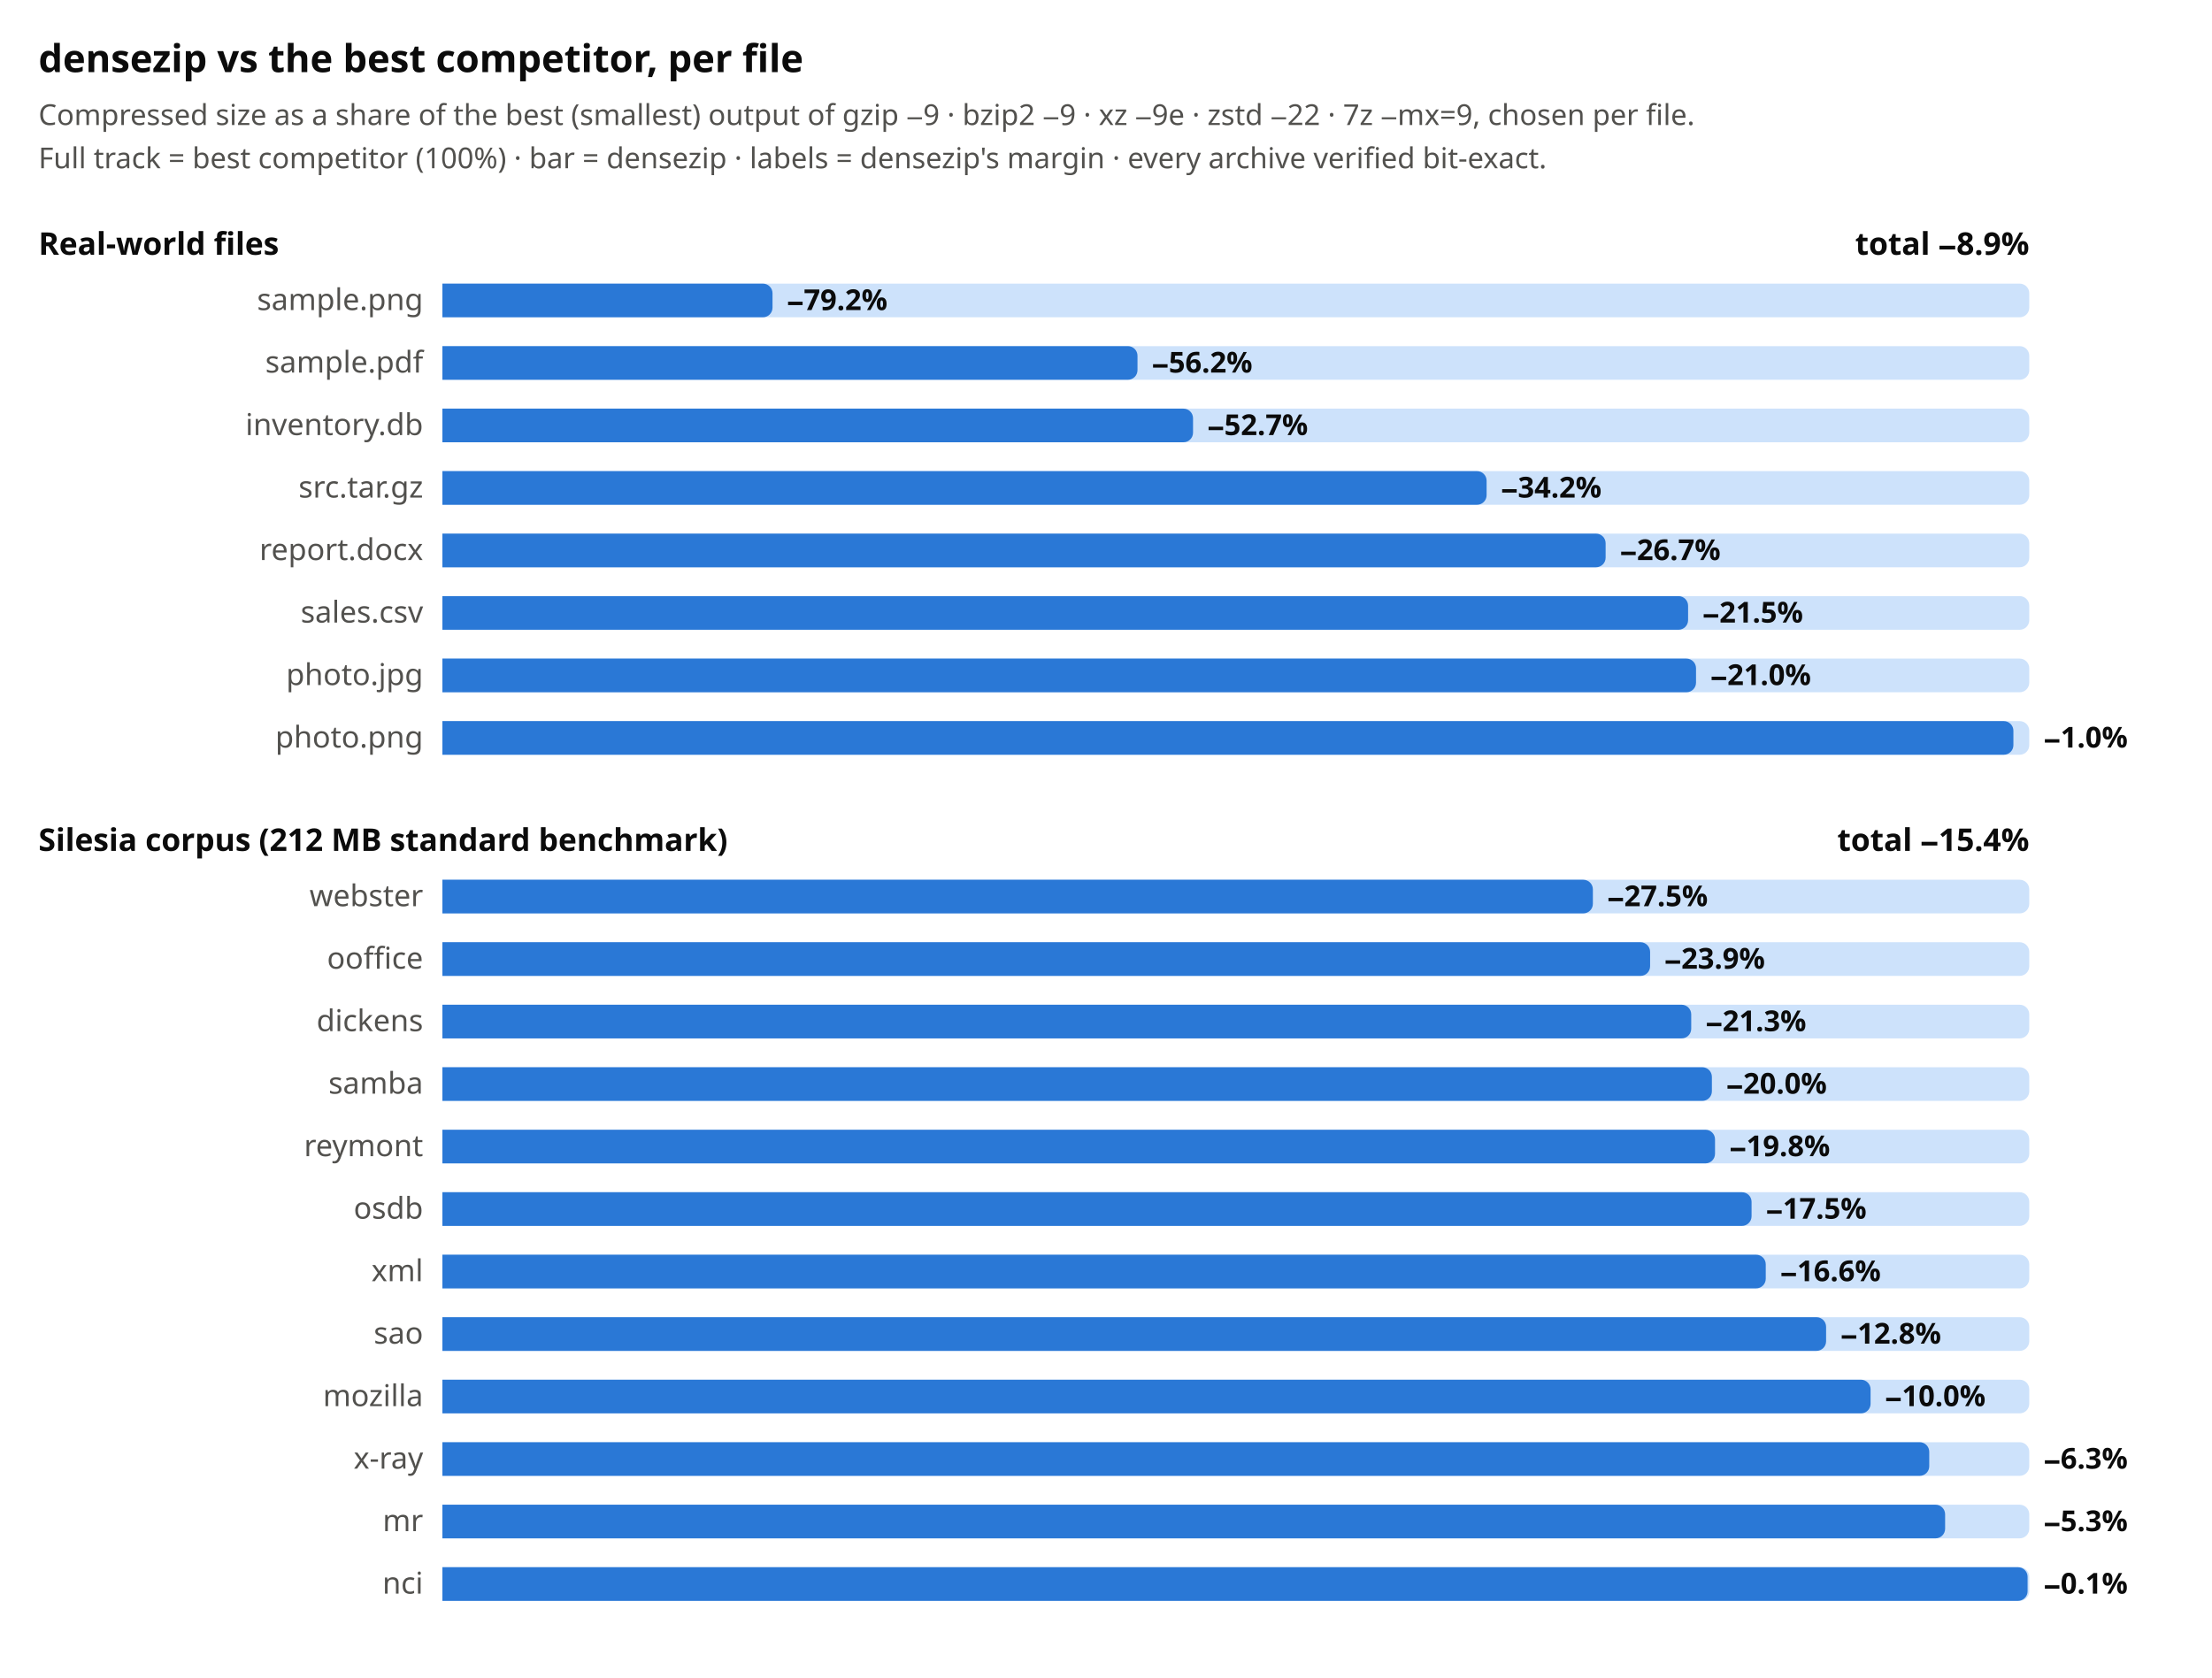
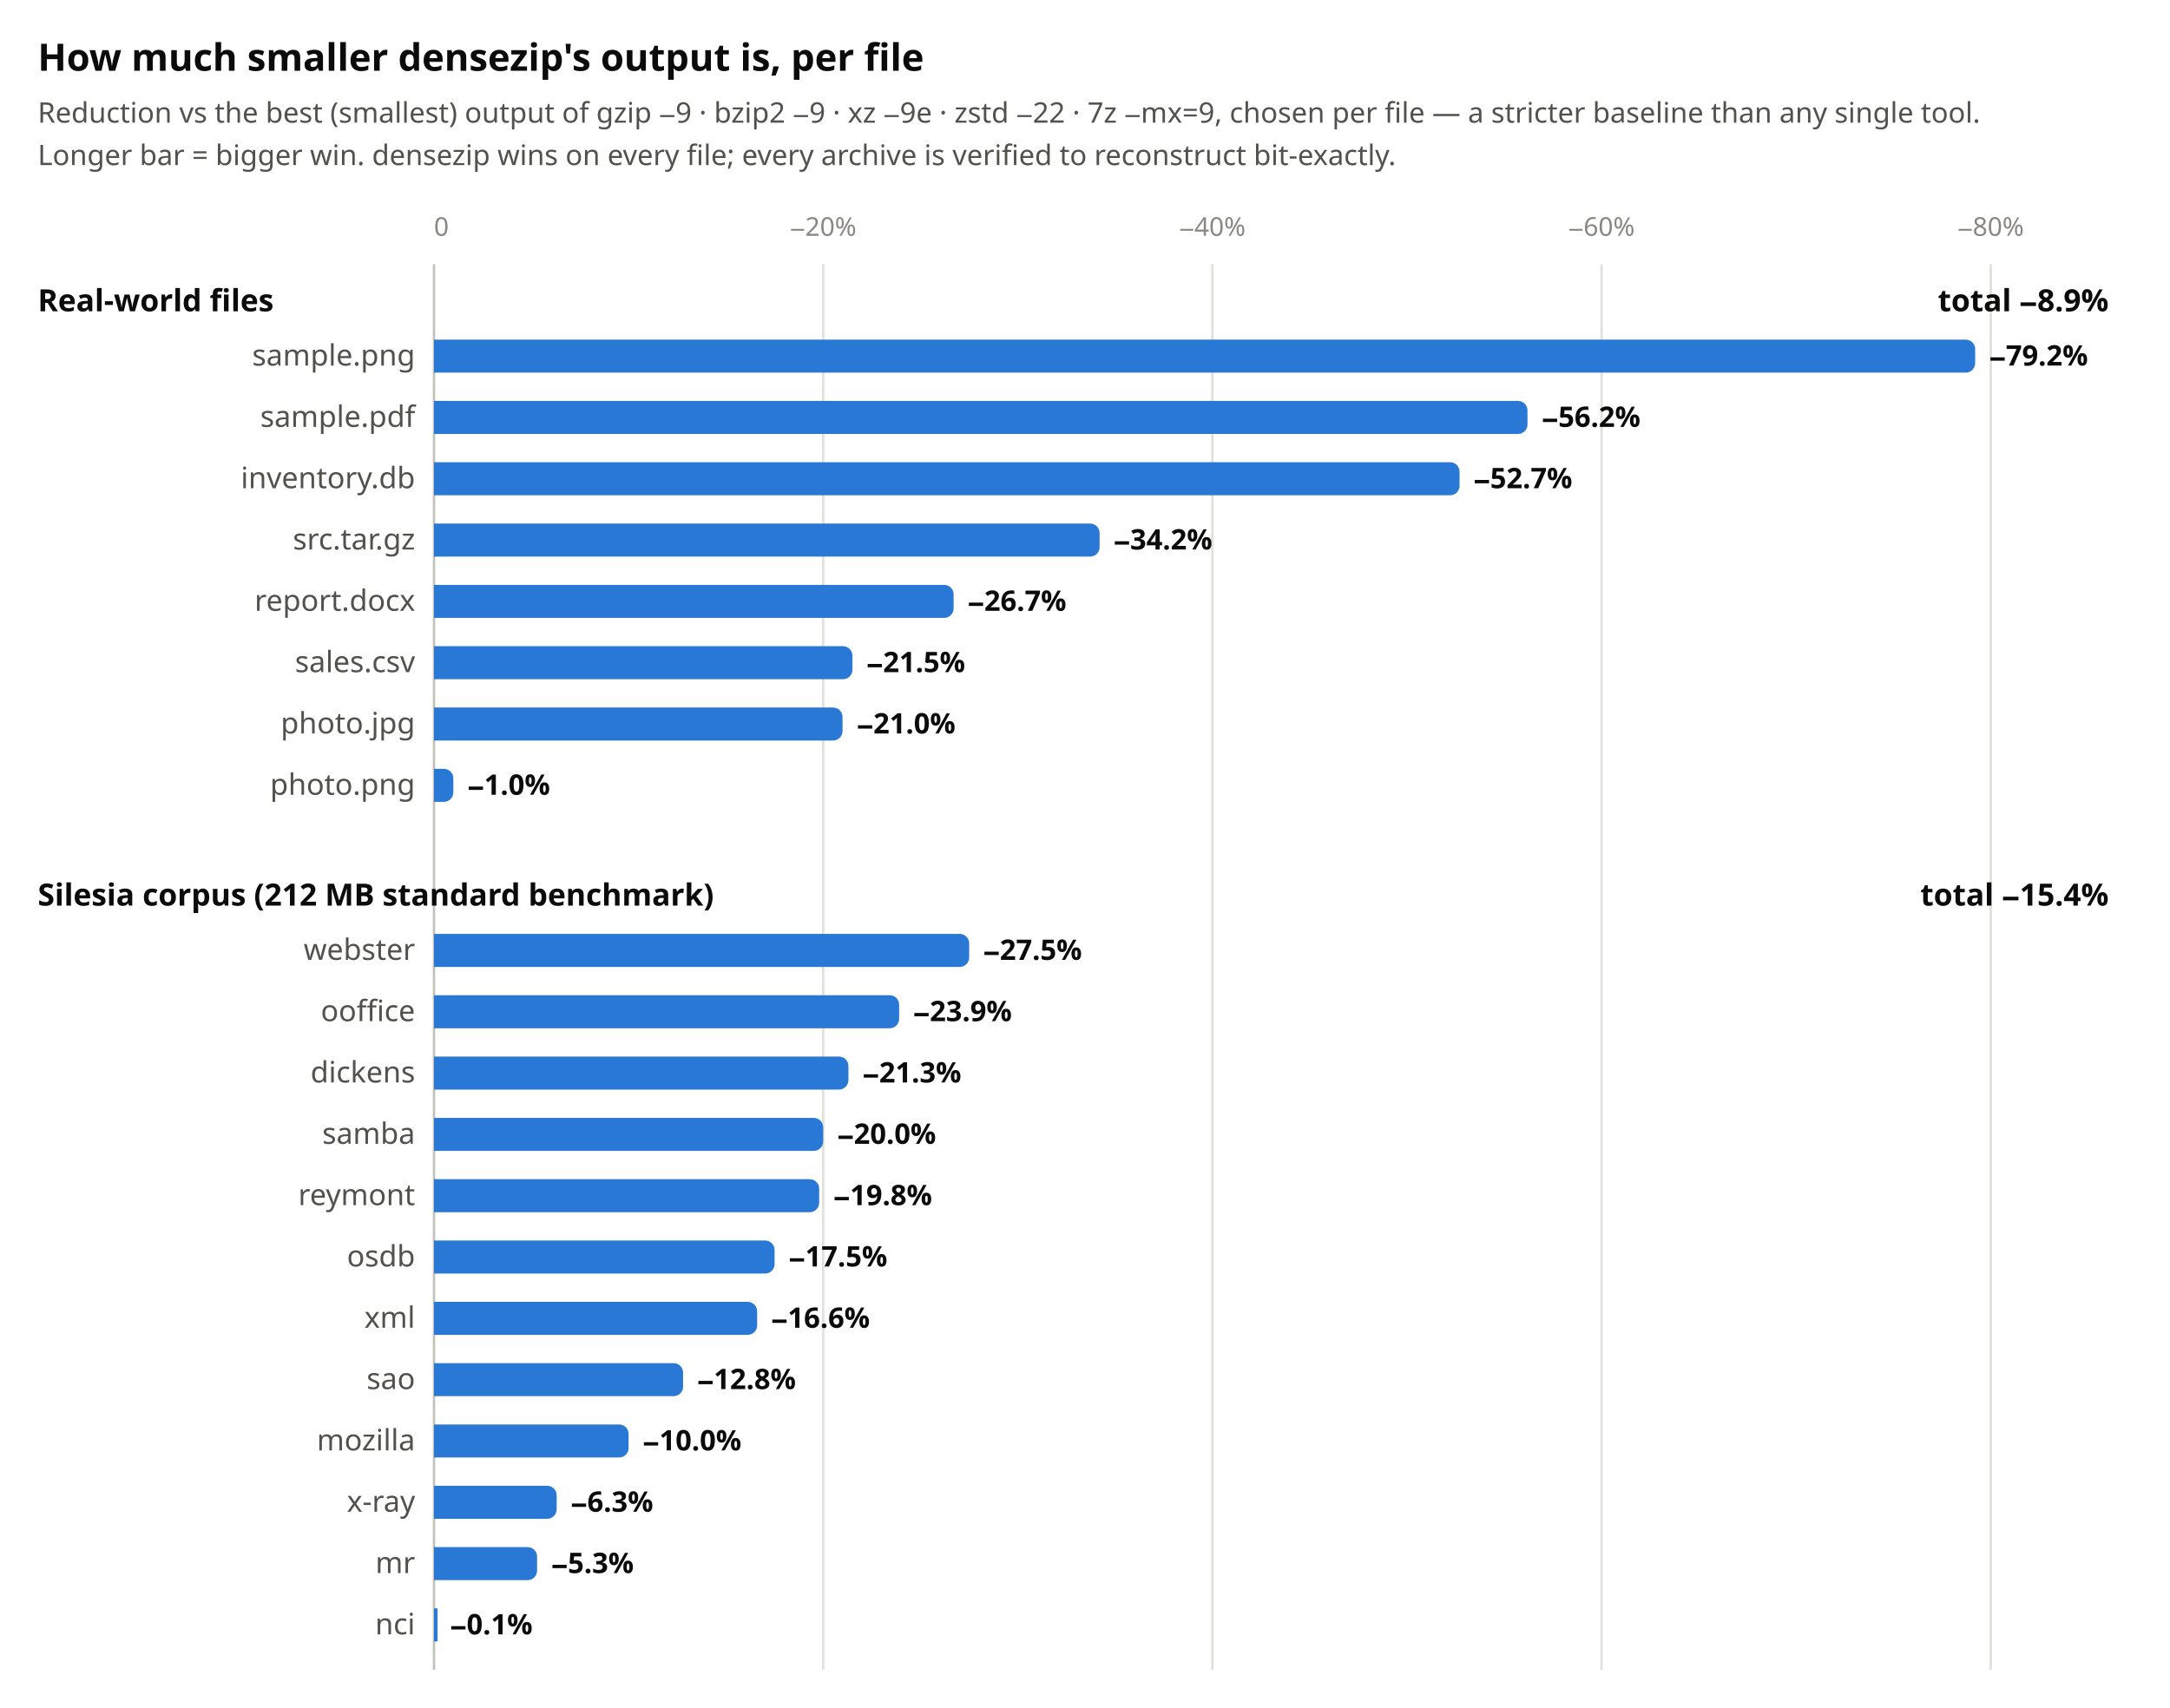
- <svg xmlns="http://www.w3.org/2000/svg" width="920" height="698" viewBox="0 0 920 698" font-family="-apple-system,BlinkMacSystemFont,'Segoe UI','Noto Sans',Helvetica,Arial,sans-serif" role="img" aria-label="densezip beats the best competitor on all 20 benchmark files">
-   <text x="16" y="30" font-size="16" fill="#0b0b0b" font-weight="600" text-anchor="start">densezip vs the best competitor, per file</text>
-   <text x="16" y="52" font-size="12" fill="#52514e" font-weight="normal" text-anchor="start">Compressed size as a share of the best (smallest) output of gzip −9 · bzip2 −9 · xz −9e · zstd −22 · 7z −mx=9, chosen per file.</text>
-   <text x="16" y="70" font-size="12" fill="#52514e" font-weight="normal" text-anchor="start">Full track = best competitor (100%) · bar = densezip · labels = densezip's margin · every archive verified bit-exact.</text>
-   <text x="16" y="106" font-size="13" fill="#0b0b0b" font-weight="600" text-anchor="start">Real-world files</text>
-   <text x="844" y="106" font-size="13" fill="#0b0b0b" font-weight="600" text-anchor="end">total −8.9%</text>
-   <text x="176" y="129" font-size="12.5" fill="#52514e" font-weight="normal" text-anchor="end">sample.png</text>
-   <path d="M184,118 h656.0 a4,4 0 0 1 4,4 v6 a4,4 0 0 1 -4,4 h-656.0 z" fill="#cde2fb" />
-   <path d="M184,118 h133.3 a4,4 0 0 1 4,4 v6 a4,4 0 0 1 -4,4 h-133.3 z" fill="#2a78d6" />
-   <text x="327.28" y="129" font-size="12" fill="#0b0b0b" font-weight="600" text-anchor="start">−79.2%</text>
-   <text x="176" y="155" font-size="12.5" fill="#52514e" font-weight="normal" text-anchor="end">sample.pdf</text>
-   <path d="M184,144 h656.0 a4,4 0 0 1 4,4 v6 a4,4 0 0 1 -4,4 h-656.0 z" fill="#cde2fb" />
-   <path d="M184,144 h285.1 a4,4 0 0 1 4,4 v6 a4,4 0 0 1 -4,4 h-285.1 z" fill="#2a78d6" />
-   <text x="479.08" y="155" font-size="12" fill="#0b0b0b" font-weight="600" text-anchor="start">−56.2%</text>
-   <text x="176" y="181" font-size="12.5" fill="#52514e" font-weight="normal" text-anchor="end">inventory.db</text>
-   <path d="M184,170 h656.0 a4,4 0 0 1 4,4 v6 a4,4 0 0 1 -4,4 h-656.0 z" fill="#cde2fb" />
-   <path d="M184,170 h308.2 a4,4 0 0 1 4,4 v6 a4,4 0 0 1 -4,4 h-308.2 z" fill="#2a78d6" />
-   <text x="502.18" y="181" font-size="12" fill="#0b0b0b" font-weight="600" text-anchor="start">−52.7%</text>
-   <text x="176" y="207" font-size="12.5" fill="#52514e" font-weight="normal" text-anchor="end">src.tar.gz</text>
-   <path d="M184,196 h656.0 a4,4 0 0 1 4,4 v6 a4,4 0 0 1 -4,4 h-656.0 z" fill="#cde2fb" />
-   <path d="M184,196 h430.3 a4,4 0 0 1 4,4 v6 a4,4 0 0 1 -4,4 h-430.3 z" fill="#2a78d6" />
-   <text x="624.28" y="207" font-size="12" fill="#0b0b0b" font-weight="600" text-anchor="start">−34.2%</text>
-   <text x="176" y="233" font-size="12.5" fill="#52514e" font-weight="normal" text-anchor="end">report.docx</text>
-   <path d="M184,222 h656.0 a4,4 0 0 1 4,4 v6 a4,4 0 0 1 -4,4 h-656.0 z" fill="#cde2fb" />
-   <path d="M184,222 h479.8 a4,4 0 0 1 4,4 v6 a4,4 0 0 1 -4,4 h-479.8 z" fill="#2a78d6" />
-   <text x="673.78" y="233" font-size="12" fill="#0b0b0b" font-weight="600" text-anchor="start">−26.7%</text>
-   <text x="176" y="259" font-size="12.5" fill="#52514e" font-weight="normal" text-anchor="end">sales.csv</text>
-   <path d="M184,248 h656.0 a4,4 0 0 1 4,4 v6 a4,4 0 0 1 -4,4 h-656.0 z" fill="#cde2fb" />
-   <path d="M184,248 h514.1 a4,4 0 0 1 4,4 v6 a4,4 0 0 1 -4,4 h-514.1 z" fill="#2a78d6" />
-   <text x="708.1" y="259" font-size="12" fill="#0b0b0b" font-weight="600" text-anchor="start">−21.5%</text>
-   <text x="176" y="285" font-size="12.5" fill="#52514e" font-weight="normal" text-anchor="end">photo.jpg</text>
-   <path d="M184,274 h656.0 a4,4 0 0 1 4,4 v6 a4,4 0 0 1 -4,4 h-656.0 z" fill="#cde2fb" />
-   <path d="M184,274 h517.4 a4,4 0 0 1 4,4 v6 a4,4 0 0 1 -4,4 h-517.4 z" fill="#2a78d6" />
-   <text x="711.4" y="285" font-size="12" fill="#0b0b0b" font-weight="600" text-anchor="start">−21.0%</text>
-   <text x="176" y="311" font-size="12.5" fill="#52514e" font-weight="normal" text-anchor="end">photo.png</text>
-   <path d="M184,300 h656.0 a4,4 0 0 1 4,4 v6 a4,4 0 0 1 -4,4 h-656.0 z" fill="#cde2fb" />
-   <path d="M184,300 h649.4 a4,4 0 0 1 4,4 v6 a4,4 0 0 1 -4,4 h-649.4 z" fill="#2a78d6" />
-   <text x="850" y="311" font-size="12" fill="#0b0b0b" font-weight="600" text-anchor="start">−1.0%</text>
-   <text x="16" y="354" font-size="13" fill="#0b0b0b" font-weight="600" text-anchor="start">Silesia corpus (212 MB standard benchmark)</text>
-   <text x="844" y="354" font-size="13" fill="#0b0b0b" font-weight="600" text-anchor="end">total −15.4%</text>
-   <text x="176" y="377" font-size="12.5" fill="#52514e" font-weight="normal" text-anchor="end">webster</text>
-   <path d="M184,366 h656.0 a4,4 0 0 1 4,4 v6 a4,4 0 0 1 -4,4 h-656.0 z" fill="#cde2fb" />
-   <path d="M184,366 h474.5 a4,4 0 0 1 4,4 v6 a4,4 0 0 1 -4,4 h-474.5 z" fill="#2a78d6" />
-   <text x="668.5" y="377" font-size="12" fill="#0b0b0b" font-weight="600" text-anchor="start">−27.5%</text>
-   <text x="176" y="403" font-size="12.5" fill="#52514e" font-weight="normal" text-anchor="end">ooffice</text>
-   <path d="M184,392 h656.0 a4,4 0 0 1 4,4 v6 a4,4 0 0 1 -4,4 h-656.0 z" fill="#cde2fb" />
-   <path d="M184,392 h498.3 a4,4 0 0 1 4,4 v6 a4,4 0 0 1 -4,4 h-498.3 z" fill="#2a78d6" />
-   <text x="692.26" y="403" font-size="12" fill="#0b0b0b" font-weight="600" text-anchor="start">−23.9%</text>
-   <text x="176" y="429" font-size="12.5" fill="#52514e" font-weight="normal" text-anchor="end">dickens</text>
-   <path d="M184,418 h656.0 a4,4 0 0 1 4,4 v6 a4,4 0 0 1 -4,4 h-656.0 z" fill="#cde2fb" />
-   <path d="M184,418 h515.4 a4,4 0 0 1 4,4 v6 a4,4 0 0 1 -4,4 h-515.4 z" fill="#2a78d6" />
-   <text x="709.42" y="429" font-size="12" fill="#0b0b0b" font-weight="600" text-anchor="start">−21.3%</text>
-   <text x="176" y="455" font-size="12.5" fill="#52514e" font-weight="normal" text-anchor="end">samba</text>
-   <path d="M184,444 h656.0 a4,4 0 0 1 4,4 v6 a4,4 0 0 1 -4,4 h-656.0 z" fill="#cde2fb" />
-   <path d="M184,444 h524.0 a4,4 0 0 1 4,4 v6 a4,4 0 0 1 -4,4 h-524.0 z" fill="#2a78d6" />
-   <text x="718.0" y="455" font-size="12" fill="#0b0b0b" font-weight="600" text-anchor="start">−20.0%</text>
-   <text x="176" y="481" font-size="12.5" fill="#52514e" font-weight="normal" text-anchor="end">reymont</text>
-   <path d="M184,470 h656.0 a4,4 0 0 1 4,4 v6 a4,4 0 0 1 -4,4 h-656.0 z" fill="#cde2fb" />
-   <path d="M184,470 h525.3 a4,4 0 0 1 4,4 v6 a4,4 0 0 1 -4,4 h-525.3 z" fill="#2a78d6" />
-   <text x="719.32" y="481" font-size="12" fill="#0b0b0b" font-weight="600" text-anchor="start">−19.8%</text>
-   <text x="176" y="507" font-size="12.5" fill="#52514e" font-weight="normal" text-anchor="end">osdb</text>
-   <path d="M184,496 h656.0 a4,4 0 0 1 4,4 v6 a4,4 0 0 1 -4,4 h-656.0 z" fill="#cde2fb" />
-   <path d="M184,496 h540.5 a4,4 0 0 1 4,4 v6 a4,4 0 0 1 -4,4 h-540.5 z" fill="#2a78d6" />
-   <text x="734.5" y="507" font-size="12" fill="#0b0b0b" font-weight="600" text-anchor="start">−17.5%</text>
-   <text x="176" y="533" font-size="12.5" fill="#52514e" font-weight="normal" text-anchor="end">xml</text>
-   <path d="M184,522 h656.0 a4,4 0 0 1 4,4 v6 a4,4 0 0 1 -4,4 h-656.0 z" fill="#cde2fb" />
-   <path d="M184,522 h546.4 a4,4 0 0 1 4,4 v6 a4,4 0 0 1 -4,4 h-546.4 z" fill="#2a78d6" />
-   <text x="740.44" y="533" font-size="12" fill="#0b0b0b" font-weight="600" text-anchor="start">−16.6%</text>
-   <text x="176" y="559" font-size="12.5" fill="#52514e" font-weight="normal" text-anchor="end">sao</text>
-   <path d="M184,548 h656.0 a4,4 0 0 1 4,4 v6 a4,4 0 0 1 -4,4 h-656.0 z" fill="#cde2fb" />
-   <path d="M184,548 h571.5 a4,4 0 0 1 4,4 v6 a4,4 0 0 1 -4,4 h-571.5 z" fill="#2a78d6" />
-   <text x="765.52" y="559" font-size="12" fill="#0b0b0b" font-weight="600" text-anchor="start">−12.8%</text>
-   <text x="176" y="585" font-size="12.5" fill="#52514e" font-weight="normal" text-anchor="end">mozilla</text>
-   <path d="M184,574 h656.0 a4,4 0 0 1 4,4 v6 a4,4 0 0 1 -4,4 h-656.0 z" fill="#cde2fb" />
-   <path d="M184,574 h590.0 a4,4 0 0 1 4,4 v6 a4,4 0 0 1 -4,4 h-590.0 z" fill="#2a78d6" />
-   <text x="784.0" y="585" font-size="12" fill="#0b0b0b" font-weight="600" text-anchor="start">−10.0%</text>
-   <text x="176" y="611" font-size="12.5" fill="#52514e" font-weight="normal" text-anchor="end">x-ray</text>
-   <path d="M184,600 h656.0 a4,4 0 0 1 4,4 v6 a4,4 0 0 1 -4,4 h-656.0 z" fill="#cde2fb" />
-   <path d="M184,600 h614.4 a4,4 0 0 1 4,4 v6 a4,4 0 0 1 -4,4 h-614.4 z" fill="#2a78d6" />
-   <text x="850" y="611" font-size="12" fill="#0b0b0b" font-weight="600" text-anchor="start">−6.3%</text>
-   <text x="176" y="637" font-size="12.5" fill="#52514e" font-weight="normal" text-anchor="end">mr</text>
-   <path d="M184,626 h656.0 a4,4 0 0 1 4,4 v6 a4,4 0 0 1 -4,4 h-656.0 z" fill="#cde2fb" />
-   <path d="M184,626 h621.0 a4,4 0 0 1 4,4 v6 a4,4 0 0 1 -4,4 h-621.0 z" fill="#2a78d6" />
-   <text x="850" y="637" font-size="12" fill="#0b0b0b" font-weight="600" text-anchor="start">−5.3%</text>
-   <text x="176" y="663" font-size="12.5" fill="#52514e" font-weight="normal" text-anchor="end">nci</text>
-   <path d="M184,652 h656.0 a4,4 0 0 1 4,4 v6 a4,4 0 0 1 -4,4 h-656.0 z" fill="#cde2fb" />
-   <path d="M184,652 h655.3 a4,4 0 0 1 4,4 v6 a4,4 0 0 1 -4,4 h-655.3 z" fill="#2a78d6" />
-   <text x="850" y="663" font-size="12" fill="#0b0b0b" font-weight="600" text-anchor="start">−0.1%</text>
+ <svg xmlns="http://www.w3.org/2000/svg" width="920" height="724" viewBox="0 0 920 724" font-family="-apple-system,BlinkMacSystemFont,'Segoe UI','Noto Sans',Helvetica,Arial,sans-serif" role="img" aria-label="densezip beats the best competitor on all 20 benchmark files">
+   <text x="16" y="30" font-size="16" fill="#0b0b0b" font-weight="600" text-anchor="start">How much smaller densezip's output is, per file</text>
+   <text x="16" y="52" font-size="12" fill="#52514e" font-weight="normal" text-anchor="start">Reduction vs the best (smallest) output of gzip −9 · bzip2 −9 · xz −9e · zstd −22 · 7z −mx=9, chosen per file — a stricter baseline than any single tool.</text>
+   <text x="16" y="70" font-size="12" fill="#52514e" font-weight="normal" text-anchor="start">Longer bar = bigger win. densezip wins on every file; every archive is verified to reconstruct bit-exactly.</text>
+   <text x="184.0" y="100" font-size="11" fill="#898781" font-weight="normal" text-anchor="start">0</text>
+   <text x="349.0" y="100" font-size="11" fill="#898781" font-weight="normal" text-anchor="middle">−20%</text>
+   <text x="514.0" y="100" font-size="11" fill="#898781" font-weight="normal" text-anchor="middle">−40%</text>
+   <text x="679.0" y="100" font-size="11" fill="#898781" font-weight="normal" text-anchor="middle">−60%</text>
+   <text x="844.0" y="100" font-size="11" fill="#898781" font-weight="normal" text-anchor="middle">−80%</text>
+   <line x1="184.0" y1="112" x2="184.0" y2="708" stroke="#c3c2b7" stroke-width="1" />
+   <line x1="349.0" y1="112" x2="349.0" y2="708" stroke="#e1e0d9" stroke-width="1" />
+   <line x1="514.0" y1="112" x2="514.0" y2="708" stroke="#e1e0d9" stroke-width="1" />
+   <line x1="679.0" y1="112" x2="679.0" y2="708" stroke="#e1e0d9" stroke-width="1" />
+   <line x1="844.0" y1="112" x2="844.0" y2="708" stroke="#e1e0d9" stroke-width="1" />
+   <text x="16" y="132" font-size="13" fill="#0b0b0b" font-weight="600" text-anchor="start">Real-world files</text>
+   <text x="894" y="132" font-size="13" fill="#0b0b0b" font-weight="600" text-anchor="end">total −8.9%</text>
+   <text x="176" y="155" font-size="12.5" fill="#52514e" font-weight="normal" text-anchor="end">sample.png</text>
+   <path d="M184,144 h649.4 a4,4 0 0 1 4,4 v6 a4,4 0 0 1 -4,4 h-649.4 z" fill="#2a78d6" />
+   <text x="843.4" y="155" font-size="12" fill="#0b0b0b" font-weight="600" text-anchor="start">−79.2%</text>
+   <text x="176" y="181" font-size="12.5" fill="#52514e" font-weight="normal" text-anchor="end">sample.pdf</text>
+   <path d="M184,170 h459.6 a4,4 0 0 1 4,4 v6 a4,4 0 0 1 -4,4 h-459.6 z" fill="#2a78d6" />
+   <text x="653.65" y="181" font-size="12" fill="#0b0b0b" font-weight="600" text-anchor="start">−56.2%</text>
+   <text x="176" y="207" font-size="12.5" fill="#52514e" font-weight="normal" text-anchor="end">inventory.db</text>
+   <path d="M184,196 h430.8 a4,4 0 0 1 4,4 v6 a4,4 0 0 1 -4,4 h-430.8 z" fill="#2a78d6" />
+   <text x="624.775" y="207" font-size="12" fill="#0b0b0b" font-weight="600" text-anchor="start">−52.7%</text>
+   <text x="176" y="233" font-size="12.5" fill="#52514e" font-weight="normal" text-anchor="end">src.tar.gz</text>
+   <path d="M184,222 h278.2 a4,4 0 0 1 4,4 v6 a4,4 0 0 1 -4,4 h-278.2 z" fill="#2a78d6" />
+   <text x="472.15" y="233" font-size="12" fill="#0b0b0b" font-weight="600" text-anchor="start">−34.2%</text>
+   <text x="176" y="259" font-size="12.5" fill="#52514e" font-weight="normal" text-anchor="end">report.docx</text>
+   <path d="M184,248 h216.3 a4,4 0 0 1 4,4 v6 a4,4 0 0 1 -4,4 h-216.3 z" fill="#2a78d6" />
+   <text x="410.275" y="259" font-size="12" fill="#0b0b0b" font-weight="600" text-anchor="start">−26.7%</text>
+   <text x="176" y="285" font-size="12.5" fill="#52514e" font-weight="normal" text-anchor="end">sales.csv</text>
+   <path d="M184,274 h173.4 a4,4 0 0 1 4,4 v6 a4,4 0 0 1 -4,4 h-173.4 z" fill="#2a78d6" />
+   <text x="367.375" y="285" font-size="12" fill="#0b0b0b" font-weight="600" text-anchor="start">−21.5%</text>
+   <text x="176" y="311" font-size="12.5" fill="#52514e" font-weight="normal" text-anchor="end">photo.jpg</text>
+   <path d="M184,300 h169.2 a4,4 0 0 1 4,4 v6 a4,4 0 0 1 -4,4 h-169.2 z" fill="#2a78d6" />
+   <text x="363.25" y="311" font-size="12" fill="#0b0b0b" font-weight="600" text-anchor="start">−21.0%</text>
+   <text x="176" y="337" font-size="12.5" fill="#52514e" font-weight="normal" text-anchor="end">photo.png</text>
+   <path d="M184,326 h4.2 a4,4 0 0 1 4,4 v6 a4,4 0 0 1 -4,4 h-4.2 z" fill="#2a78d6" />
+   <text x="198.25" y="337" font-size="12" fill="#0b0b0b" font-weight="600" text-anchor="start">−1.0%</text>
+   <text x="16" y="384" font-size="13" fill="#0b0b0b" font-weight="600" text-anchor="start">Silesia corpus (212 MB standard benchmark)</text>
+   <text x="894" y="384" font-size="13" fill="#0b0b0b" font-weight="600" text-anchor="end">total −15.4%</text>
+   <text x="176" y="407" font-size="12.5" fill="#52514e" font-weight="normal" text-anchor="end">webster</text>
+   <path d="M184,396 h222.9 a4,4 0 0 1 4,4 v6 a4,4 0 0 1 -4,4 h-222.9 z" fill="#2a78d6" />
+   <text x="416.875" y="407" font-size="12" fill="#0b0b0b" font-weight="600" text-anchor="start">−27.5%</text>
+   <text x="176" y="433" font-size="12.5" fill="#52514e" font-weight="normal" text-anchor="end">ooffice</text>
+   <path d="M184,422 h193.2 a4,4 0 0 1 4,4 v6 a4,4 0 0 1 -4,4 h-193.2 z" fill="#2a78d6" />
+   <text x="387.175" y="433" font-size="12" fill="#0b0b0b" font-weight="600" text-anchor="start">−23.9%</text>
+   <text x="176" y="459" font-size="12.5" fill="#52514e" font-weight="normal" text-anchor="end">dickens</text>
+   <path d="M184,448 h171.7 a4,4 0 0 1 4,4 v6 a4,4 0 0 1 -4,4 h-171.7 z" fill="#2a78d6" />
+   <text x="365.725" y="459" font-size="12" fill="#0b0b0b" font-weight="600" text-anchor="start">−21.3%</text>
+   <text x="176" y="485" font-size="12.5" fill="#52514e" font-weight="normal" text-anchor="end">samba</text>
+   <path d="M184,474 h161.0 a4,4 0 0 1 4,4 v6 a4,4 0 0 1 -4,4 h-161.0 z" fill="#2a78d6" />
+   <text x="355.0" y="485" font-size="12" fill="#0b0b0b" font-weight="600" text-anchor="start">−20.0%</text>
+   <text x="176" y="511" font-size="12.5" fill="#52514e" font-weight="normal" text-anchor="end">reymont</text>
+   <path d="M184,500 h159.3 a4,4 0 0 1 4,4 v6 a4,4 0 0 1 -4,4 h-159.3 z" fill="#2a78d6" />
+   <text x="353.35" y="511" font-size="12" fill="#0b0b0b" font-weight="600" text-anchor="start">−19.8%</text>
+   <text x="176" y="537" font-size="12.5" fill="#52514e" font-weight="normal" text-anchor="end">osdb</text>
+   <path d="M184,526 h140.4 a4,4 0 0 1 4,4 v6 a4,4 0 0 1 -4,4 h-140.4 z" fill="#2a78d6" />
+   <text x="334.375" y="537" font-size="12" fill="#0b0b0b" font-weight="600" text-anchor="start">−17.5%</text>
+   <text x="176" y="563" font-size="12.5" fill="#52514e" font-weight="normal" text-anchor="end">xml</text>
+   <path d="M184,552 h133.0 a4,4 0 0 1 4,4 v6 a4,4 0 0 1 -4,4 h-133.0 z" fill="#2a78d6" />
+   <text x="326.95" y="563" font-size="12" fill="#0b0b0b" font-weight="600" text-anchor="start">−16.6%</text>
+   <text x="176" y="589" font-size="12.5" fill="#52514e" font-weight="normal" text-anchor="end">sao</text>
+   <path d="M184,578 h101.6 a4,4 0 0 1 4,4 v6 a4,4 0 0 1 -4,4 h-101.6 z" fill="#2a78d6" />
+   <text x="295.6" y="589" font-size="12" fill="#0b0b0b" font-weight="600" text-anchor="start">−12.8%</text>
+   <text x="176" y="615" font-size="12.5" fill="#52514e" font-weight="normal" text-anchor="end">mozilla</text>
+   <path d="M184,604 h78.5 a4,4 0 0 1 4,4 v6 a4,4 0 0 1 -4,4 h-78.5 z" fill="#2a78d6" />
+   <text x="272.5" y="615" font-size="12" fill="#0b0b0b" font-weight="600" text-anchor="start">−10.0%</text>
+   <text x="176" y="641" font-size="12.5" fill="#52514e" font-weight="normal" text-anchor="end">x-ray</text>
+   <path d="M184,630 h48.0 a4,4 0 0 1 4,4 v6 a4,4 0 0 1 -4,4 h-48.0 z" fill="#2a78d6" />
+   <text x="241.975" y="641" font-size="12" fill="#0b0b0b" font-weight="600" text-anchor="start">−6.3%</text>
+   <text x="176" y="667" font-size="12.5" fill="#52514e" font-weight="normal" text-anchor="end">mr</text>
+   <path d="M184,656 h39.7 a4,4 0 0 1 4,4 v6 a4,4 0 0 1 -4,4 h-39.7 z" fill="#2a78d6" />
+   <text x="233.725" y="667" font-size="12" fill="#0b0b0b" font-weight="600" text-anchor="start">−5.3%</text>
+   <text x="176" y="693" font-size="12.5" fill="#52514e" font-weight="normal" text-anchor="end">nci</text>
+   <path d="M184,682 h1.5 v14 h-1.5 z" fill="#2a78d6" />
+   <text x="190.825" y="693" font-size="12" fill="#0b0b0b" font-weight="600" text-anchor="start">−0.1%</text>
</svg>
